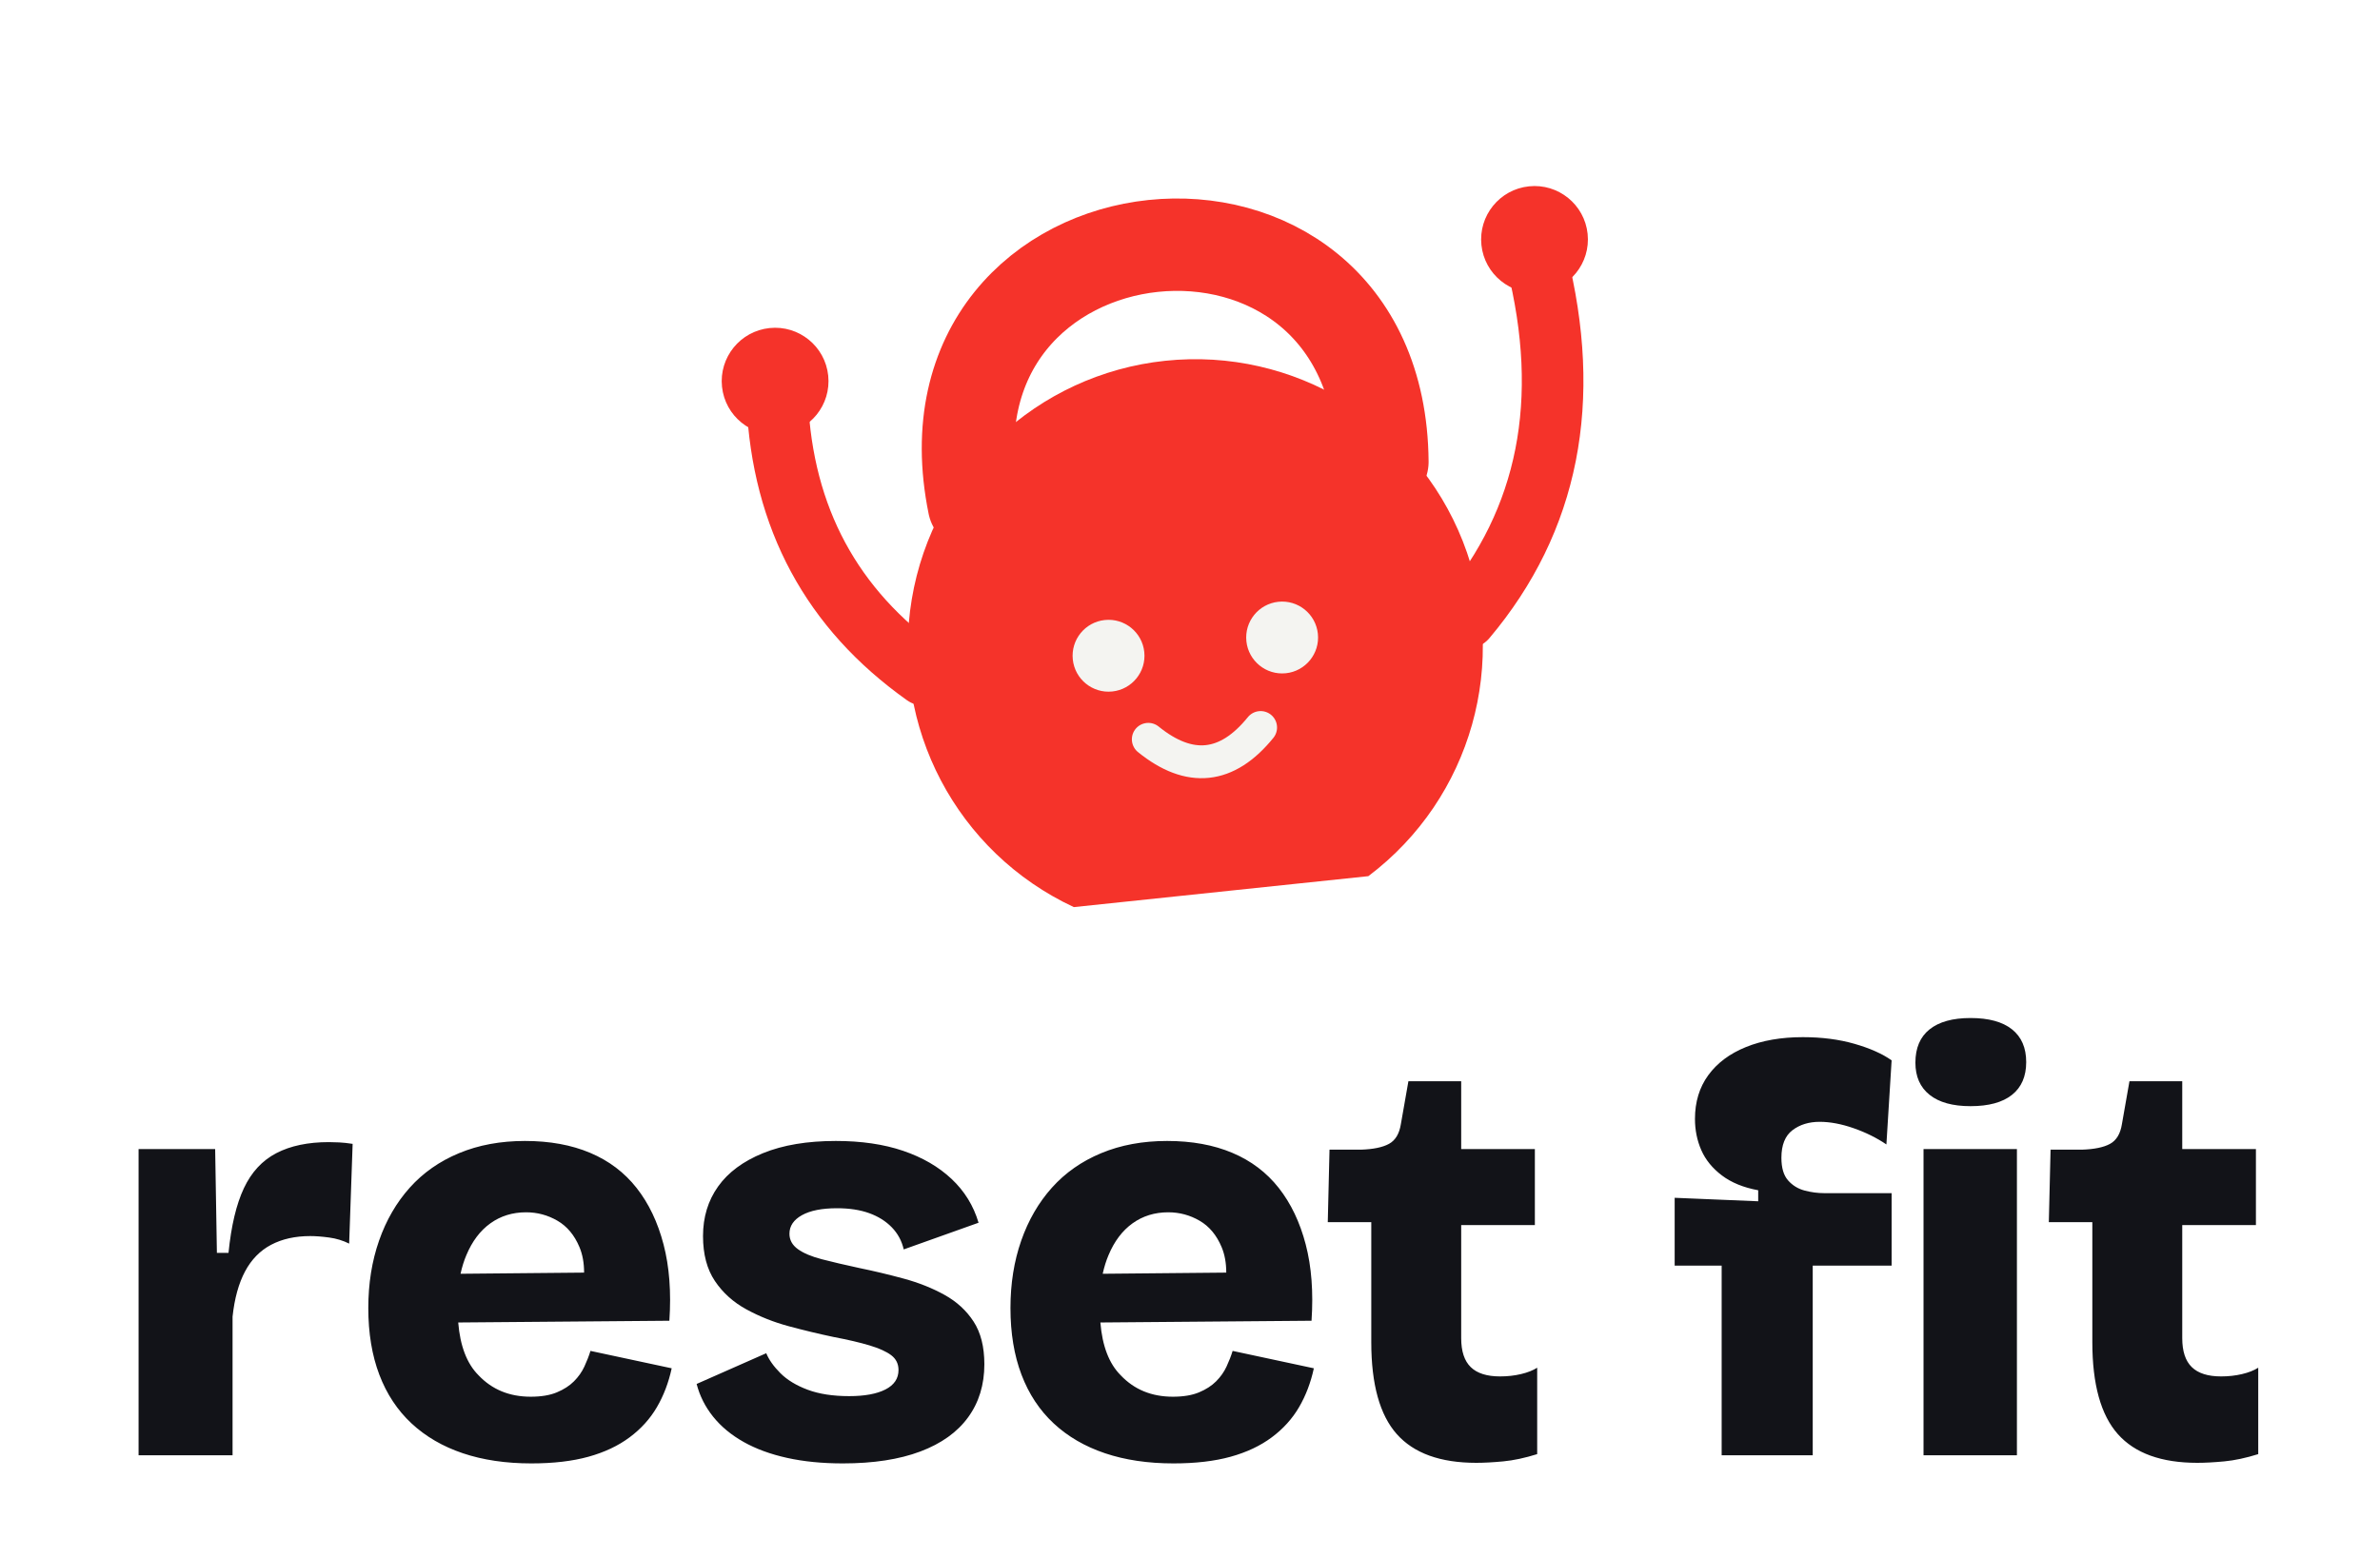
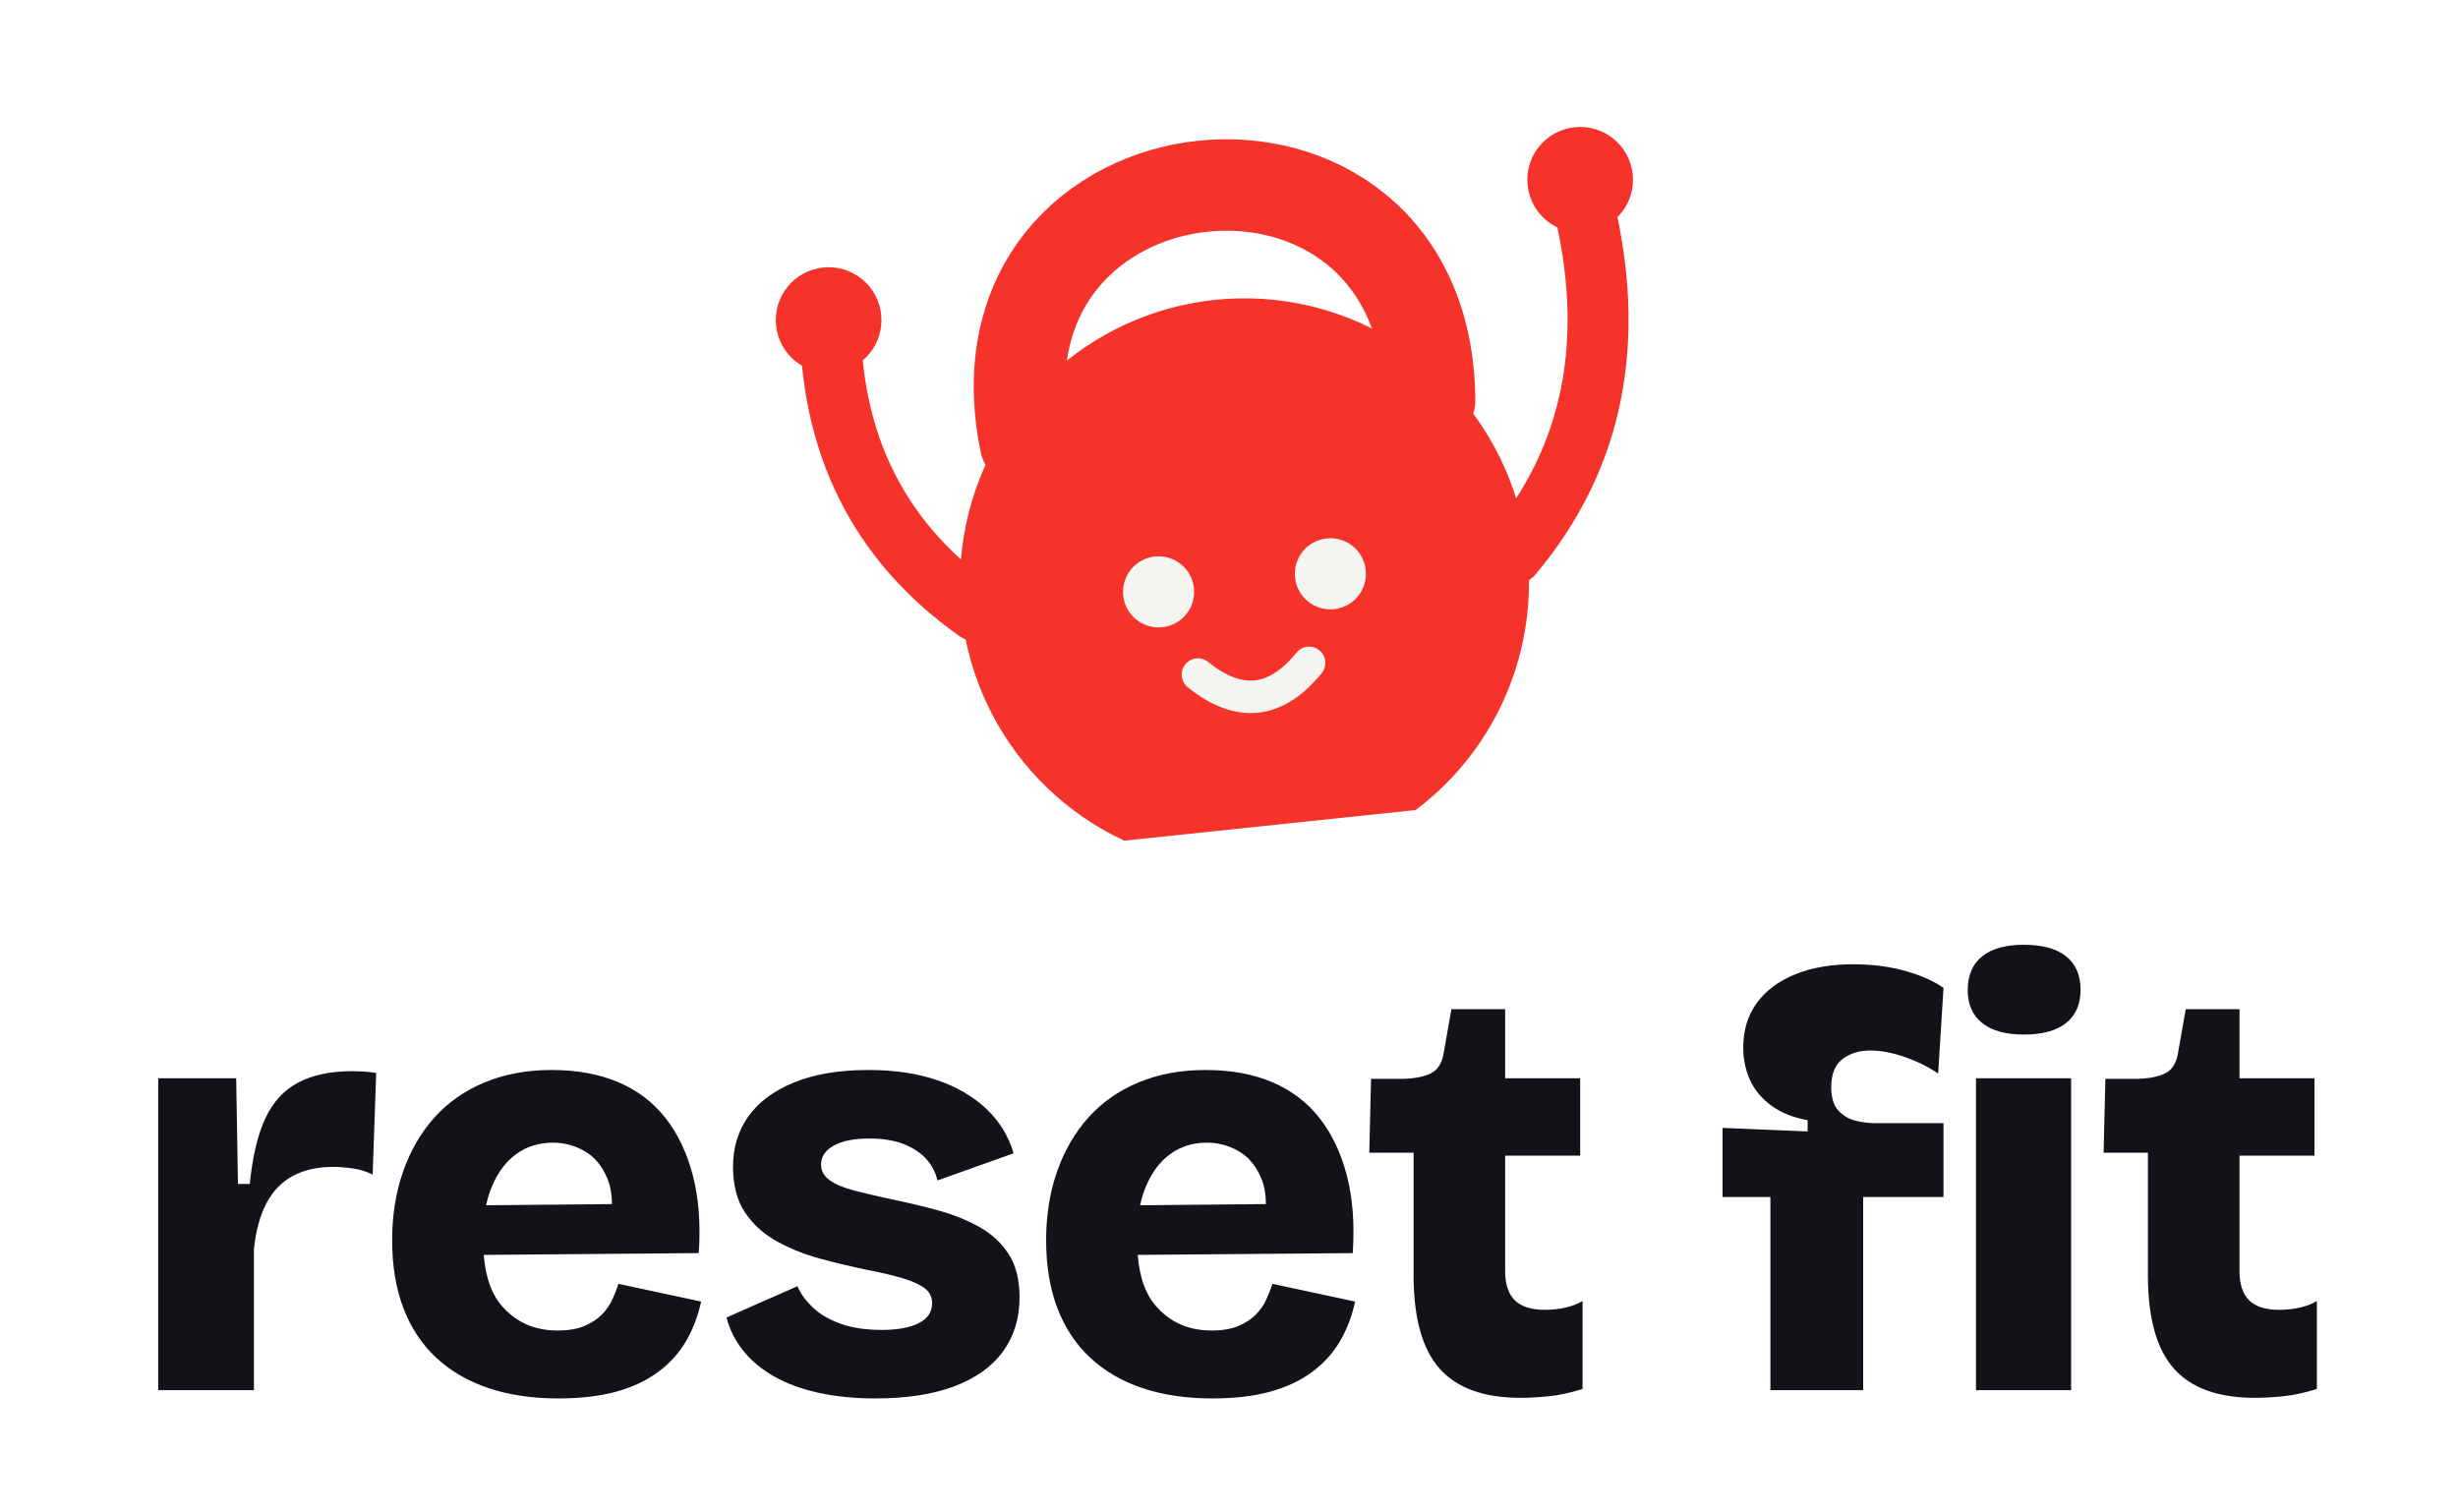
- <svg xmlns="http://www.w3.org/2000/svg" viewBox="0 0 410.28 268.63" role="img" aria-label="Reset Fit">
-   <g transform="translate(126.41 17.69) scale(1.77) translate(-5 -7)">
+ <svg xmlns="http://www.w3.org/2000/svg" viewBox="0 0 416.07 255.93" role="img" aria-label="Reset Fit">
+   <g transform="translate(129.3 20.58) scale(1.72) translate(-2.7 -14.6)">
    <g transform="rotate(-6 50 60)">
      <path d="M30 44C27 13 73 13 70 44" fill="none" stroke="#f5332a" stroke-width="9" stroke-linecap="round" />
      <path d="M35.58 84A28 28 0 1 1 64.42 84Z" fill="#f5332a" />
      <path d="M23.5 60Q11 49 12 32M76.5 60Q90 47 87 26" fill="none" stroke="#f5332a" stroke-width="6" stroke-linecap="round" stroke-linejoin="round" />
      <circle cx="12" cy="30" r="5.2" fill="#f5332a" />
      <circle cx="87" cy="24" r="5.2" fill="#f5332a" />
      <circle cx="41.5" cy="60" r="3.5" fill="#f4f4f1" />
      <circle cx="58.5" cy="60" r="3.5" fill="#f4f4f1" />
      <path d="M44.5 68.5Q50 74 55.5 68.5" fill="none" stroke="#f4f4f1" stroke-width="3.2" stroke-linecap="round" stroke-linejoin="round" />
    </g>
  </g>
-   <path fill="#121318" transform="translate(17.69 250.94)" d="M6.2 0L6.2 -52.8L19.4 -52.8L19.7 -34.9L21.7 -34.9Q22.4 -41.9 24.35 -46.05Q26.3 -50.2 29.95 -52.1Q33.6 -54 39 -54Q39.8 -54 40.8 -53.95Q41.8 -53.9 43.1 -53.7L42.5 -36.5Q40.9 -37.3 39.05 -37.55Q37.2 -37.8 35.8 -37.8Q31.9 -37.8 29.05 -36.3Q26.2 -34.8 24.55 -31.7Q22.9 -28.6 22.4 -23.9L22.4 0ZM73.9 1.4Q67.3 1.4 62.1 -0.35Q56.9 -2.1 53.25 -5.5Q49.6 -8.9 47.7 -13.9Q45.8 -18.9 45.8 -25.4Q45.8 -31.7 47.65 -37Q49.5 -42.3 52.95 -46.15Q56.4 -50 61.45 -52.1Q66.5 -54.2 72.8 -54.2Q79.2 -54.2 84.05 -52.15Q88.9 -50.1 92.05 -46.1Q95.2 -42.1 96.7 -36.35Q98.2 -30.6 97.7 -23.2L61.3 -22.9Q61.8 -16.8 64.8 -13.8Q68.3 -10.1 73.8 -10.1Q76.5 -10.1 78.3 -10.85Q80.1 -11.6 81.25 -12.75Q82.4 -13.9 83.05 -15.3Q83.7 -16.7 84.1 -18L98.1 -15Q97.3 -11.3 95.55 -8.3Q93.8 -5.3 90.85 -3.1Q87.9 -0.9 83.75 0.25Q79.6 1.4 73.9 1.4ZM61.7 -31.3L83 -31.5Q83 -34 82.2 -35.9Q80.9 -39 78.4 -40.45Q75.9 -41.9 73 -41.9Q69.5 -41.9 66.85 -40Q64.2 -38.1 62.7 -34.5Q62.1 -33.1 61.7 -31.3ZM127.6 1.4Q122.3 1.4 118 0.45Q113.7 -0.5 110.5 -2.3Q107.3 -4.1 105.25 -6.65Q103.2 -9.2 102.4 -12.3L114.4 -17.6Q115.1 -15.9 116.85 -14.15Q118.6 -12.4 121.55 -11.3Q124.5 -10.2 128.7 -10.2Q132.7 -10.2 134.95 -11.35Q137.2 -12.5 137.2 -14.7Q137.2 -16.3 135.95 -17.25Q134.7 -18.2 132.2 -18.95Q129.7 -19.7 126 -20.4Q122.2 -21.2 118.3 -22.25Q114.4 -23.3 111 -25.15Q107.6 -27 105.55 -30.05Q103.5 -33.1 103.5 -37.8Q103.5 -42.7 106.1 -46.35Q108.7 -50 113.85 -52.1Q119 -54.2 126.4 -54.2Q133 -54.2 138 -52.5Q143 -50.8 146.35 -47.65Q149.7 -44.5 151 -40.1L138.1 -35.5Q137.6 -37.7 136.05 -39.3Q134.5 -40.9 132.15 -41.75Q129.8 -42.6 126.6 -42.6Q122.7 -42.6 120.55 -41.4Q118.4 -40.2 118.4 -38.2Q118.4 -36.6 119.85 -35.55Q121.3 -34.5 124 -33.8Q126.7 -33.1 130.4 -32.3Q134.3 -31.5 138.15 -30.45Q142 -29.4 145.15 -27.65Q148.3 -25.9 150.15 -23.05Q152 -20.2 152 -15.7Q152 -10.4 149.2 -6.55Q146.4 -2.7 140.95 -0.65Q135.5 1.4 127.6 1.4ZM184.6 1.4Q178 1.4 172.8 -0.35Q167.6 -2.1 163.95 -5.5Q160.3 -8.9 158.4 -13.9Q156.5 -18.9 156.5 -25.4Q156.5 -31.7 158.35 -37Q160.2 -42.3 163.65 -46.15Q167.1 -50 172.15 -52.1Q177.2 -54.2 183.5 -54.2Q189.9 -54.2 194.75 -52.15Q199.6 -50.1 202.75 -46.1Q205.9 -42.1 207.4 -36.35Q208.9 -30.6 208.4 -23.2L172 -22.9Q172.5 -16.8 175.5 -13.8Q179 -10.1 184.5 -10.1Q187.2 -10.1 189 -10.85Q190.8 -11.6 191.95 -12.75Q193.1 -13.9 193.75 -15.3Q194.4 -16.7 194.8 -18L208.8 -15Q208 -11.3 206.25 -8.3Q204.5 -5.3 201.55 -3.1Q198.6 -0.9 194.45 0.25Q190.3 1.4 184.6 1.4ZM172.4 -31.3L193.7 -31.5Q193.7 -34 192.9 -35.9Q191.6 -39 189.1 -40.45Q186.6 -41.9 183.7 -41.9Q180.2 -41.9 177.55 -40Q174.9 -38.1 173.4 -34.5Q172.8 -33.1 172.4 -31.3ZM236.8 1.3Q227.5 1.3 223.1 -3.65Q218.7 -8.6 218.7 -19.5L218.7 -40.2L211.2 -40.2L211.5 -52.7L216.9 -52.7Q220.1 -52.8 221.75 -53.7Q223.4 -54.6 223.8 -57.1L225.1 -64.5L234.2 -64.5L234.2 -52.8L246.9 -52.8L246.9 -39.7L234.2 -39.7L234.2 -20.2Q234.2 -16.8 235.85 -15.2Q237.5 -13.6 240.9 -13.6Q242.8 -13.6 244.5 -14Q246.2 -14.4 247.3 -15.1L247.3 -0.2Q244.1 0.8 241.45 1.05Q238.8 1.3 236.8 1.3ZM279.1 0L279.1 -32.7L271 -32.7L271 -44.4L285.4 -43.8L285.4 -45.7Q281.6 -46.4 279.15 -48.25Q276.7 -50.1 275.6 -52.6Q274.5 -55.1 274.5 -58Q274.5 -62.4 276.8 -65.55Q279.1 -68.7 283.3 -70.4Q287.5 -72.1 293.1 -72.1Q298 -72.1 302 -70.95Q306 -69.8 308.4 -68.1L307.5 -53.6Q305 -55.3 301.85 -56.4Q298.7 -57.5 296 -57.5Q293.2 -57.5 291.3 -56.05Q289.4 -54.6 289.4 -51.3Q289.4 -48.7 290.55 -47.4Q291.7 -46.1 293.4 -45.65Q295.1 -45.2 296.8 -45.2L308.4 -45.2L308.4 -32.7L294.8 -32.7L294.8 0ZM313.9 0L313.9 -52.8L330 -52.8L330 0ZM322 -60.2Q317.4 -60.2 314.95 -62.15Q312.5 -64.1 312.5 -67.7Q312.5 -71.5 314.95 -73.45Q317.4 -75.4 322 -75.4Q326.7 -75.4 329.15 -73.45Q331.6 -71.5 331.6 -67.8Q331.6 -64.1 329.15 -62.15Q326.7 -60.2 322 -60.2ZM361.1 1.3Q351.8 1.3 347.4 -3.65Q343 -8.6 343 -19.5L343 -40.2L335.5 -40.2L335.8 -52.7L341.2 -52.7Q344.4 -52.8 346.05 -53.7Q347.7 -54.6 348.1 -57.1L349.4 -64.5L358.5 -64.5L358.5 -52.8L371.2 -52.8L371.2 -39.7L358.5 -39.7L358.5 -20.2Q358.5 -16.8 360.15 -15.2Q361.8 -13.6 365.2 -13.6Q367.1 -13.6 368.8 -14Q370.5 -14.4 371.6 -15.1L371.6 -0.2Q368.4 0.8 365.75 1.05Q363.1 1.3 361.1 1.3Z" />
+   <path fill="#121318" transform="translate(20.58 235.34)" d="M6.2 0L6.2 -52.8L19.4 -52.8L19.7 -34.9L21.7 -34.9Q22.4 -41.9 24.35 -46.05Q26.3 -50.2 29.95 -52.1Q33.6 -54 39 -54Q39.8 -54 40.8 -53.95Q41.8 -53.9 43.1 -53.7L42.5 -36.5Q40.9 -37.3 39.05 -37.55Q37.2 -37.8 35.8 -37.8Q31.9 -37.8 29.05 -36.3Q26.2 -34.8 24.55 -31.7Q22.9 -28.6 22.4 -23.9L22.4 0ZM73.9 1.4Q67.3 1.4 62.1 -0.35Q56.9 -2.1 53.25 -5.5Q49.6 -8.9 47.7 -13.9Q45.8 -18.9 45.8 -25.4Q45.8 -31.7 47.65 -37Q49.5 -42.3 52.95 -46.15Q56.4 -50 61.45 -52.1Q66.5 -54.2 72.8 -54.2Q79.2 -54.2 84.05 -52.15Q88.9 -50.1 92.05 -46.1Q95.2 -42.1 96.7 -36.35Q98.2 -30.6 97.7 -23.2L61.3 -22.9Q61.8 -16.8 64.8 -13.8Q68.3 -10.1 73.8 -10.1Q76.5 -10.1 78.3 -10.85Q80.1 -11.6 81.25 -12.75Q82.4 -13.9 83.05 -15.3Q83.7 -16.7 84.1 -18L98.1 -15Q97.3 -11.3 95.55 -8.3Q93.8 -5.3 90.85 -3.1Q87.9 -0.9 83.75 0.25Q79.6 1.4 73.9 1.4ZM61.7 -31.3L83 -31.5Q83 -34 82.2 -35.9Q80.9 -39 78.4 -40.45Q75.9 -41.9 73 -41.9Q69.5 -41.9 66.85 -40Q64.2 -38.1 62.7 -34.5Q62.1 -33.1 61.7 -31.3ZM127.6 1.4Q122.3 1.4 118 0.45Q113.7 -0.5 110.5 -2.3Q107.3 -4.1 105.25 -6.65Q103.2 -9.2 102.4 -12.3L114.4 -17.6Q115.1 -15.9 116.85 -14.15Q118.6 -12.4 121.55 -11.3Q124.5 -10.2 128.7 -10.2Q132.7 -10.2 134.95 -11.35Q137.2 -12.5 137.2 -14.7Q137.2 -16.3 135.95 -17.25Q134.7 -18.2 132.2 -18.95Q129.7 -19.7 126 -20.4Q122.2 -21.2 118.3 -22.25Q114.4 -23.3 111 -25.15Q107.6 -27 105.55 -30.05Q103.5 -33.1 103.5 -37.8Q103.5 -42.7 106.1 -46.35Q108.7 -50 113.85 -52.1Q119 -54.2 126.4 -54.2Q133 -54.2 138 -52.5Q143 -50.8 146.35 -47.65Q149.7 -44.5 151 -40.1L138.1 -35.5Q137.6 -37.7 136.05 -39.3Q134.5 -40.9 132.15 -41.75Q129.8 -42.6 126.6 -42.6Q122.7 -42.6 120.55 -41.4Q118.4 -40.2 118.4 -38.2Q118.4 -36.6 119.85 -35.55Q121.3 -34.5 124 -33.8Q126.7 -33.1 130.4 -32.3Q134.3 -31.5 138.15 -30.45Q142 -29.4 145.15 -27.65Q148.3 -25.9 150.15 -23.05Q152 -20.2 152 -15.7Q152 -10.4 149.2 -6.55Q146.4 -2.7 140.95 -0.65Q135.5 1.4 127.6 1.4ZM184.6 1.4Q178 1.4 172.8 -0.35Q167.6 -2.1 163.95 -5.5Q160.3 -8.9 158.4 -13.9Q156.5 -18.9 156.5 -25.4Q156.5 -31.7 158.35 -37Q160.2 -42.3 163.65 -46.15Q167.1 -50 172.15 -52.1Q177.2 -54.2 183.5 -54.2Q189.9 -54.2 194.75 -52.15Q199.6 -50.1 202.75 -46.1Q205.9 -42.1 207.4 -36.35Q208.9 -30.6 208.4 -23.2L172 -22.9Q172.5 -16.8 175.5 -13.8Q179 -10.1 184.5 -10.1Q187.2 -10.1 189 -10.85Q190.8 -11.6 191.95 -12.75Q193.1 -13.9 193.75 -15.3Q194.4 -16.7 194.8 -18L208.8 -15Q208 -11.3 206.25 -8.3Q204.5 -5.3 201.55 -3.1Q198.6 -0.9 194.45 0.25Q190.3 1.4 184.6 1.4ZM172.4 -31.3L193.7 -31.5Q193.7 -34 192.9 -35.9Q191.6 -39 189.1 -40.45Q186.6 -41.9 183.7 -41.9Q180.2 -41.9 177.55 -40Q174.9 -38.1 173.4 -34.5Q172.8 -33.1 172.4 -31.3ZM236.8 1.3Q227.5 1.3 223.1 -3.65Q218.7 -8.6 218.7 -19.5L218.7 -40.2L211.2 -40.2L211.5 -52.7L216.9 -52.7Q220.1 -52.8 221.75 -53.7Q223.4 -54.6 223.8 -57.1L225.1 -64.5L234.2 -64.5L234.2 -52.8L246.9 -52.8L246.9 -39.7L234.2 -39.7L234.2 -20.2Q234.2 -16.8 235.85 -15.2Q237.5 -13.6 240.9 -13.6Q242.8 -13.6 244.5 -14Q246.2 -14.4 247.3 -15.1L247.3 -0.2Q244.1 0.8 241.45 1.05Q238.8 1.3 236.8 1.3ZM279.1 0L279.1 -32.7L271 -32.7L271 -44.4L285.4 -43.8L285.4 -45.7Q281.6 -46.4 279.15 -48.25Q276.7 -50.1 275.6 -52.6Q274.5 -55.1 274.5 -58Q274.5 -62.4 276.8 -65.55Q279.1 -68.7 283.3 -70.4Q287.5 -72.1 293.1 -72.1Q298 -72.1 302 -70.95Q306 -69.8 308.4 -68.1L307.5 -53.6Q305 -55.3 301.85 -56.4Q298.7 -57.5 296 -57.5Q293.2 -57.5 291.3 -56.05Q289.4 -54.6 289.4 -51.3Q289.4 -48.7 290.55 -47.4Q291.7 -46.1 293.4 -45.65Q295.1 -45.2 296.8 -45.2L308.4 -45.2L308.4 -32.7L294.8 -32.7L294.8 0ZM313.9 0L313.9 -52.8L330 -52.8L330 0ZM322 -60.2Q317.4 -60.2 314.95 -62.15Q312.5 -64.1 312.5 -67.7Q312.5 -71.5 314.95 -73.45Q317.4 -75.4 322 -75.4Q326.7 -75.4 329.15 -73.45Q331.6 -71.5 331.6 -67.8Q331.6 -64.1 329.15 -62.15Q326.7 -60.2 322 -60.2ZM361.1 1.3Q351.8 1.3 347.4 -3.65Q343 -8.6 343 -19.5L343 -40.2L335.5 -40.2L335.8 -52.7L341.2 -52.7Q344.4 -52.8 346.05 -53.7Q347.7 -54.6 348.1 -57.1L349.4 -64.5L358.5 -64.5L358.5 -52.8L371.2 -52.8L371.2 -39.7L358.5 -39.7L358.5 -20.2Q358.5 -16.8 360.15 -15.2Q361.8 -13.6 365.2 -13.6Q367.1 -13.6 368.8 -14Q370.5 -14.4 371.6 -15.1L371.6 -0.2Q368.4 0.8 365.75 1.05Q363.1 1.3 361.1 1.3Z" />
</svg>
